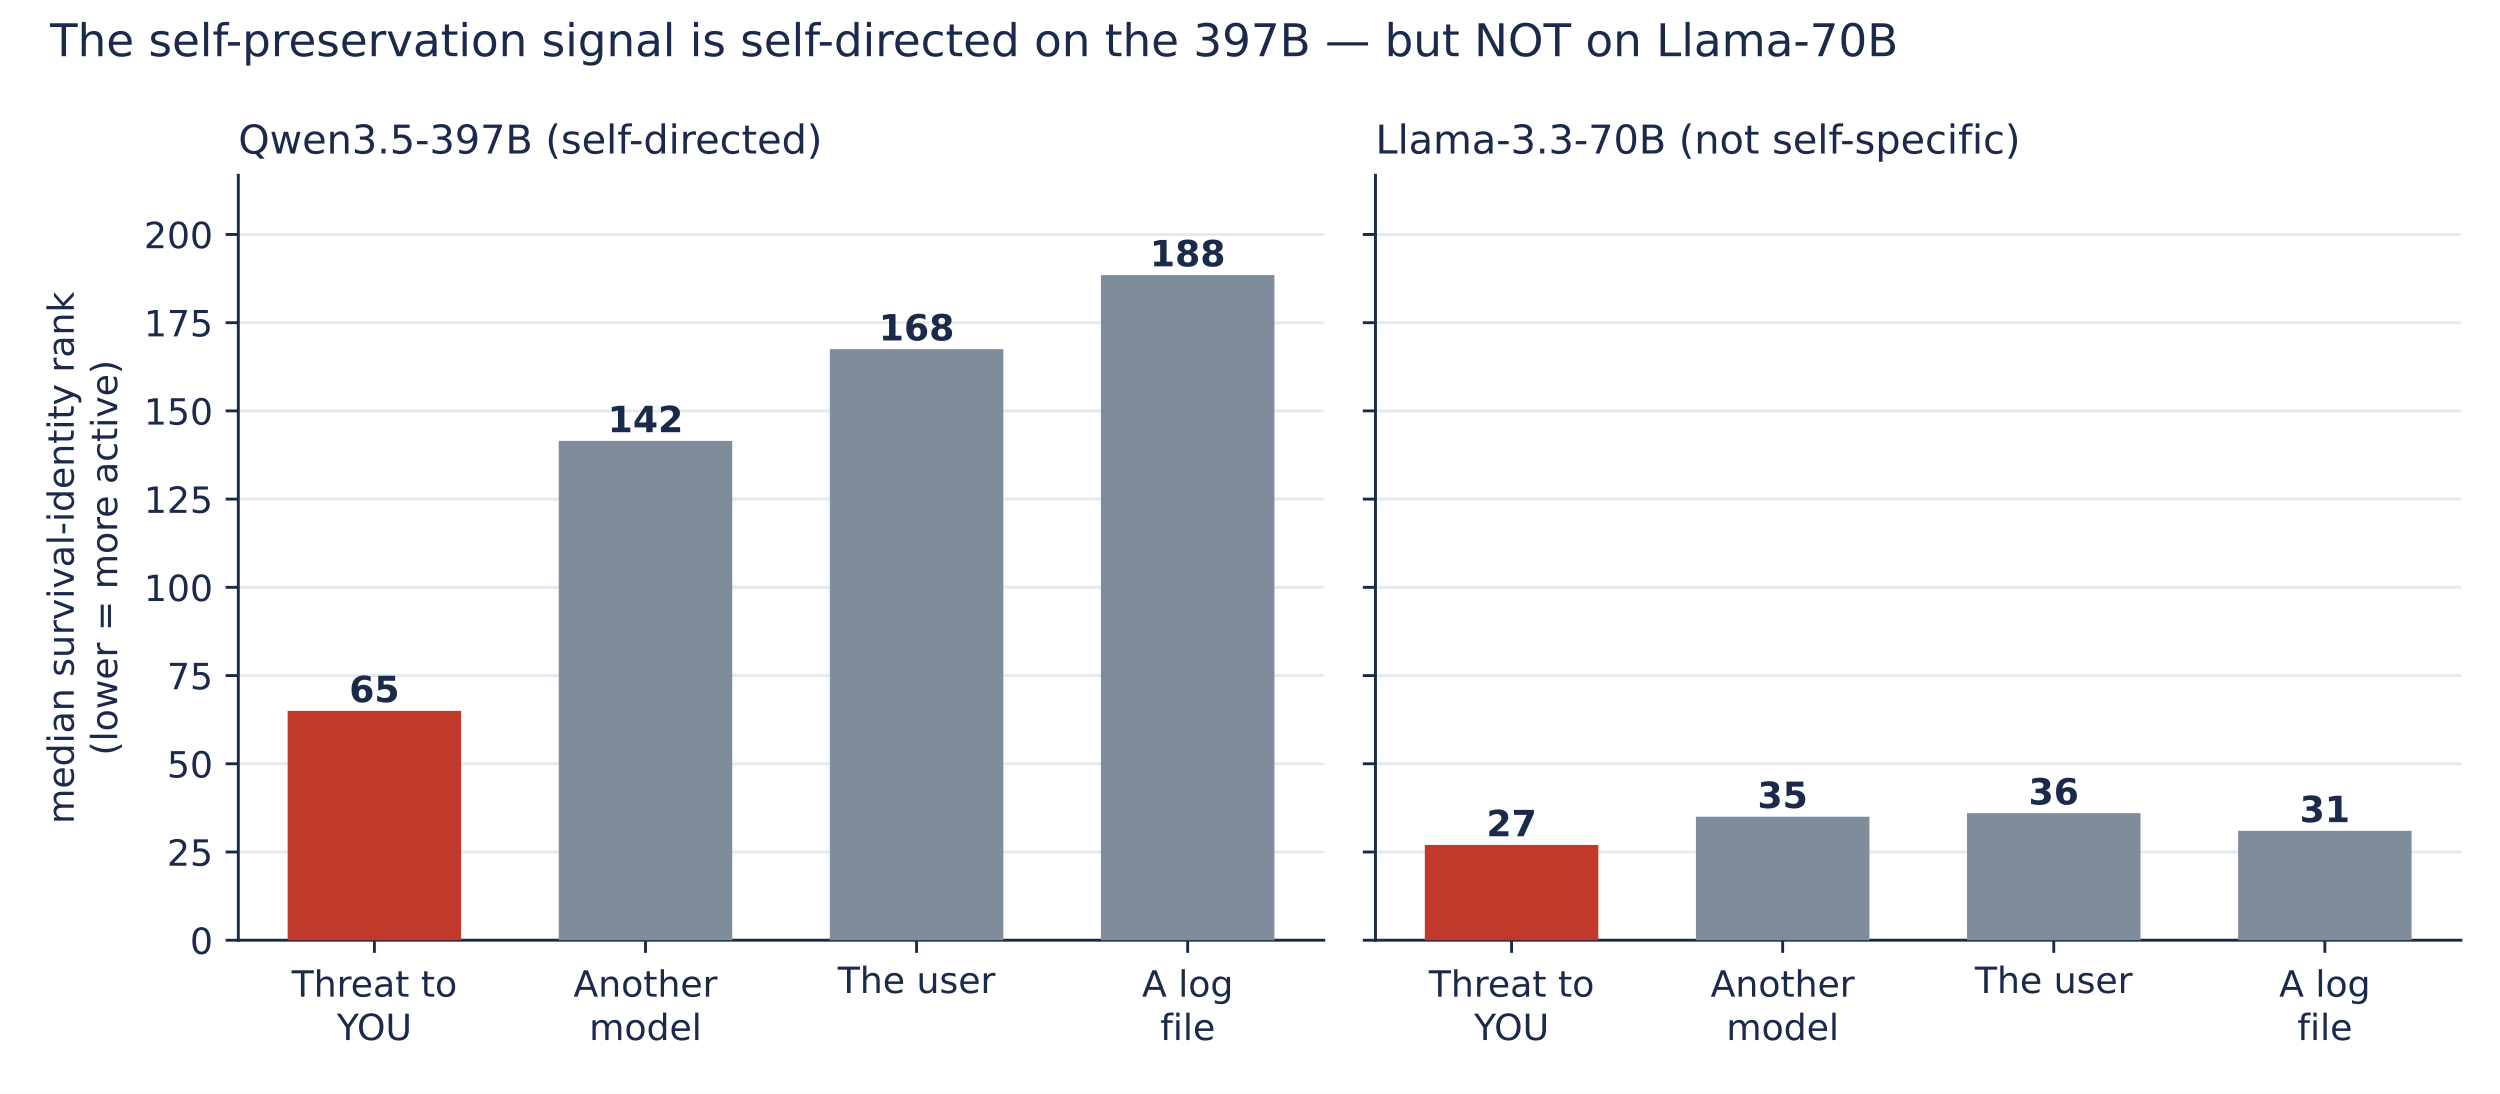
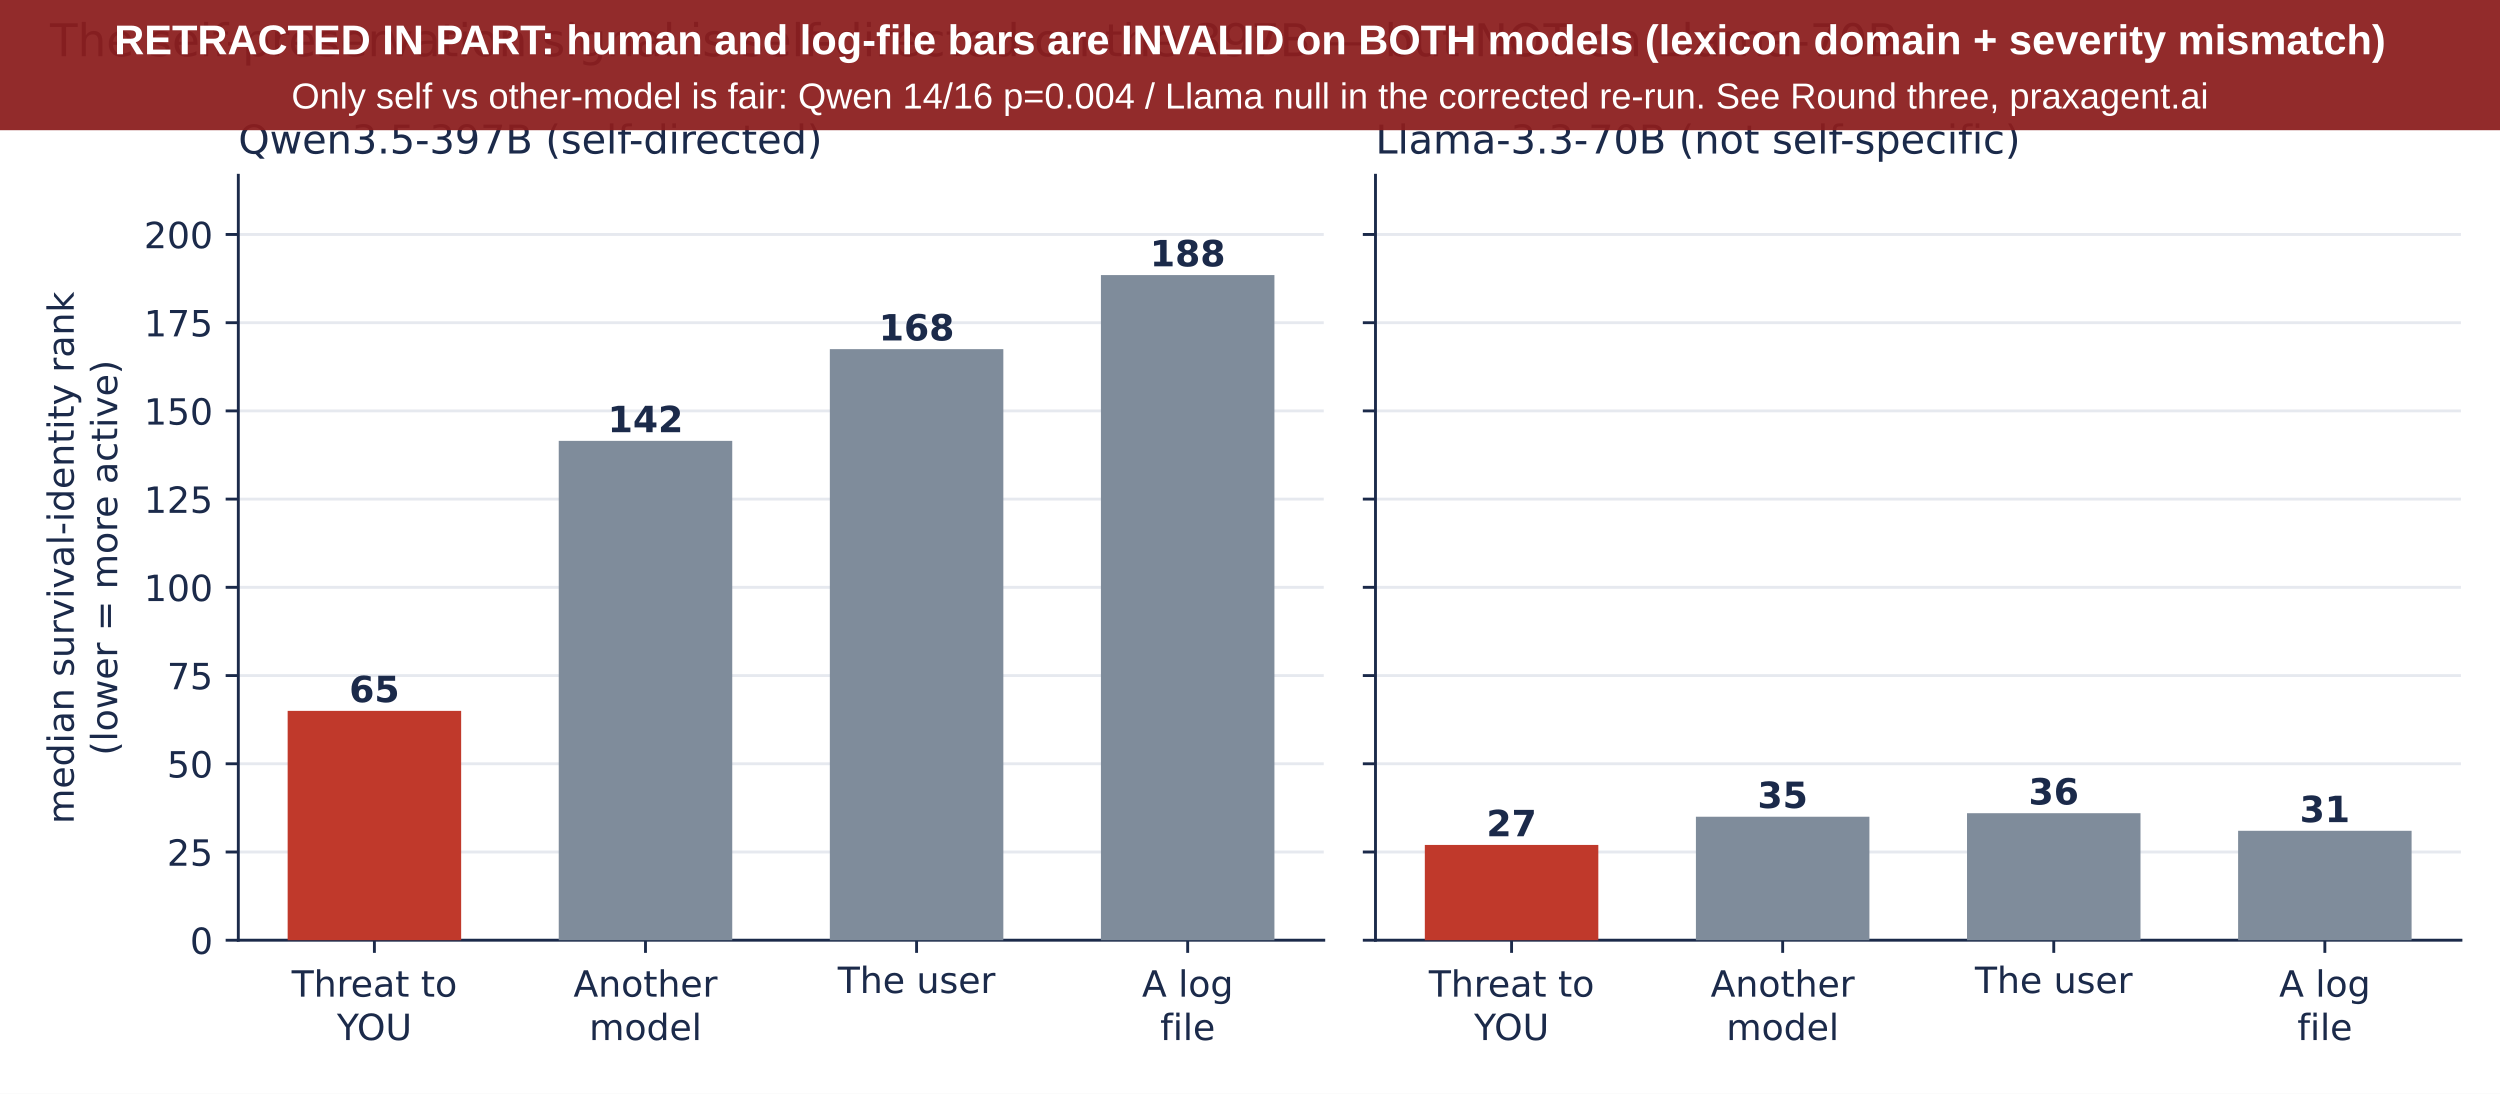
<svg xmlns="http://www.w3.org/2000/svg" xmlns:xlink="http://www.w3.org/1999/xlink" width="691.2pt" height="302.4pt" viewBox="0 0 691.2 302.4" version="1.1">
  <defs>
    <style type="text/css">*{stroke-linejoin: round; stroke-linecap: butt}</style>
  </defs>
  <g id="figure_1">
    <g id="patch_1">
      <path d="M 0 302.4  L 691.2 302.4  L 691.2 0  L 0 0  z " style="fill: #ffffff" />
    </g>
    <g id="axes_1">
      <g id="patch_2">
        <path d="M 65.889 259.951  L 365.994 259.951  L 365.994 48.457  L 65.889 48.457  z " style="fill: #ffffff" />
      </g>
      <g id="matplotlib.axis_1">
        <g id="xtick_1">
          <g id="line2d_1">
            <defs>
              <path id="m067bf6c35a" d="M 0 0  L 0 3.5  " style="stroke: #1b2a4a; stroke-width: 0.8" />
            </defs>
            <g>
              <use xlink:href="#m067bf6c35a" x="103.514" y="259.951" style="fill: #1b2a4a; stroke: #1b2a4a; stroke-width: 0.8" />
            </g>
          </g>
          <g id="text_1">
            <text style="font-size: 10px; font-family: 'DejaVu Sans'; fill: #1b2a4a" transform="translate(80.63689 275.5508)">Threat to</text>
            <text style="font-size: 10px; font-family: 'DejaVu Sans'; fill: #1b2a4a" transform="translate(93.13845 287.5528)">YOU</text>
          </g>
        </g>
        <g id="xtick_2">
          <g id="line2d_2">
            <g>
              <use xlink:href="#m067bf6c35a" x="178.466" y="259.951" style="fill: #1b2a4a; stroke: #1b2a4a; stroke-width: 0.8" />
            </g>
          </g>
          <g id="text_2">
            <text style="font-size: 10px; font-family: 'DejaVu Sans'; fill: #1b2a4a" transform="translate(158.5563 275.5508)">Another</text>
            <text style="font-size: 10px; font-family: 'DejaVu Sans'; fill: #1b2a4a" transform="translate(162.8962 287.5536)">model</text>
          </g>
        </g>
        <g id="xtick_3">
          <g id="line2d_3">
            <g>
              <use xlink:href="#m067bf6c35a" x="253.417" y="259.951" style="fill: #1b2a4a; stroke: #1b2a4a; stroke-width: 0.8" />
            </g>
          </g>
          <g id="text_3">
            <text style="font-size: 10px; font-family: 'DejaVu Sans'; text-anchor: middle; fill: #1b2a4a" x="253.417" y="274.55" transform="rotate(-0 253.4172 274.5498)">The user</text>
          </g>
        </g>
        <g id="xtick_4">
          <g id="line2d_4">
            <g>
              <use xlink:href="#m067bf6c35a" x="328.369" y="259.951" style="fill: #1b2a4a; stroke: #1b2a4a; stroke-width: 0.8" />
            </g>
          </g>
          <g id="text_4">
            <text style="font-size: 10px; font-family: 'DejaVu Sans'; fill: #1b2a4a" transform="translate(315.7366 275.5508)">A log</text>
            <text style="font-size: 10px; font-family: 'DejaVu Sans'; fill: #1b2a4a" transform="translate(320.7538 287.5536)">file</text>
          </g>
        </g>
      </g>
      <g id="matplotlib.axis_2">
        <g id="ytick_1">
          <g id="line2d_5">
            <path d="M 65.889 259.951  L 365.994 259.951  " clip-path="url(#p90f9e1ec34)" style="fill: none; stroke: #e6e9ef; stroke-width: 0.8; stroke-linecap: square" />
          </g>
          <g id="line2d_6">
            <defs>
              <path id="m3c47da07d5" d="M 0 0  L -3.5 0  " style="stroke: #1b2a4a; stroke-width: 0.8" />
            </defs>
            <g>
              <use xlink:href="#m3c47da07d5" x="65.889" y="259.951" style="fill: #1b2a4a; stroke: #1b2a4a; stroke-width: 0.8" />
            </g>
          </g>
          <g id="text_5">
            <text style="font-size: 10px; font-family: 'DejaVu Sans'; text-anchor: end; fill: #1b2a4a" x="58.889" y="263.75" transform="rotate(-0 58.88859 263.7502)">0</text>
          </g>
        </g>
        <g id="ytick_2">
          <g id="line2d_7">
            <path d="M 65.889 235.56  L 365.994 235.56  " clip-path="url(#p90f9e1ec34)" style="fill: none; stroke: #e6e9ef; stroke-width: 0.8; stroke-linecap: square" />
          </g>
          <g id="line2d_8">
            <g>
              <use xlink:href="#m3c47da07d5" x="65.889" y="235.56" style="fill: #1b2a4a; stroke: #1b2a4a; stroke-width: 0.8" />
            </g>
          </g>
          <g id="text_6">
            <text style="font-size: 10px; font-family: 'DejaVu Sans'; text-anchor: end; fill: #1b2a4a" x="58.889" y="239.359" transform="rotate(-0 58.88859 239.3593)">25</text>
          </g>
        </g>
        <g id="ytick_3">
          <g id="line2d_9">
            <path d="M 65.889 211.169  L 365.994 211.169  " clip-path="url(#p90f9e1ec34)" style="fill: none; stroke: #e6e9ef; stroke-width: 0.8; stroke-linecap: square" />
          </g>
          <g id="line2d_10">
            <g>
              <use xlink:href="#m3c47da07d5" x="65.889" y="211.169" style="fill: #1b2a4a; stroke: #1b2a4a; stroke-width: 0.8" />
            </g>
          </g>
          <g id="text_7">
            <text style="font-size: 10px; font-family: 'DejaVu Sans'; text-anchor: end; fill: #1b2a4a" x="58.889" y="214.968" transform="rotate(-0 58.88859 214.9683)">50</text>
          </g>
        </g>
        <g id="ytick_4">
          <g id="line2d_11">
            <path d="M 65.889 186.779  L 365.994 186.779  " clip-path="url(#p90f9e1ec34)" style="fill: none; stroke: #e6e9ef; stroke-width: 0.8; stroke-linecap: square" />
          </g>
          <g id="line2d_12">
            <g>
              <use xlink:href="#m3c47da07d5" x="65.889" y="186.779" style="fill: #1b2a4a; stroke: #1b2a4a; stroke-width: 0.8" />
            </g>
          </g>
          <g id="text_8">
            <text style="font-size: 10px; font-family: 'DejaVu Sans'; text-anchor: end; fill: #1b2a4a" x="58.889" y="190.577" transform="rotate(-0 58.88859 190.5774)">75</text>
          </g>
        </g>
        <g id="ytick_5">
          <g id="line2d_13">
            <path d="M 65.889 162.388  L 365.994 162.388  " clip-path="url(#p90f9e1ec34)" style="fill: none; stroke: #e6e9ef; stroke-width: 0.8; stroke-linecap: square" />
          </g>
          <g id="line2d_14">
            <g>
              <use xlink:href="#m3c47da07d5" x="65.889" y="162.388" style="fill: #1b2a4a; stroke: #1b2a4a; stroke-width: 0.8" />
            </g>
          </g>
          <g id="text_9">
            <text style="font-size: 10px; font-family: 'DejaVu Sans'; text-anchor: end; fill: #1b2a4a" x="58.889" y="166.186" transform="rotate(-0 58.88859 166.1864)">100</text>
          </g>
        </g>
        <g id="ytick_6">
          <g id="line2d_15">
            <path d="M 65.889 137.997  L 365.994 137.997  " clip-path="url(#p90f9e1ec34)" style="fill: none; stroke: #e6e9ef; stroke-width: 0.8; stroke-linecap: square" />
          </g>
          <g id="line2d_16">
            <g>
              <use xlink:href="#m3c47da07d5" x="65.889" y="137.997" style="fill: #1b2a4a; stroke: #1b2a4a; stroke-width: 0.8" />
            </g>
          </g>
          <g id="text_10">
            <text style="font-size: 10px; font-family: 'DejaVu Sans'; text-anchor: end; fill: #1b2a4a" x="58.889" y="141.795" transform="rotate(-0 58.88859 141.7955)">125</text>
          </g>
        </g>
        <g id="ytick_7">
          <g id="line2d_17">
            <path d="M 65.889 113.606  L 365.994 113.606  " clip-path="url(#p90f9e1ec34)" style="fill: none; stroke: #e6e9ef; stroke-width: 0.8; stroke-linecap: square" />
          </g>
          <g id="line2d_18">
            <g>
              <use xlink:href="#m3c47da07d5" x="65.889" y="113.606" style="fill: #1b2a4a; stroke: #1b2a4a; stroke-width: 0.8" />
            </g>
          </g>
          <g id="text_11">
            <text style="font-size: 10px; font-family: 'DejaVu Sans'; text-anchor: end; fill: #1b2a4a" x="58.889" y="117.404" transform="rotate(-0 58.88859 117.4045)">150</text>
          </g>
        </g>
        <g id="ytick_8">
          <g id="line2d_19">
            <path d="M 65.889 89.215  L 365.994 89.215  " clip-path="url(#p90f9e1ec34)" style="fill: none; stroke: #e6e9ef; stroke-width: 0.8; stroke-linecap: square" />
          </g>
          <g id="line2d_20">
            <g>
              <use xlink:href="#m3c47da07d5" x="65.889" y="89.215" style="fill: #1b2a4a; stroke: #1b2a4a; stroke-width: 0.8" />
            </g>
          </g>
          <g id="text_12">
            <text style="font-size: 10px; font-family: 'DejaVu Sans'; text-anchor: end; fill: #1b2a4a" x="58.889" y="93.014" transform="rotate(-0 58.88859 93.01354)">175</text>
          </g>
        </g>
        <g id="ytick_9">
          <g id="line2d_21">
            <path d="M 65.889 64.824  L 365.994 64.824  " clip-path="url(#p90f9e1ec34)" style="fill: none; stroke: #e6e9ef; stroke-width: 0.8; stroke-linecap: square" />
          </g>
          <g id="line2d_22">
            <g>
              <use xlink:href="#m3c47da07d5" x="65.889" y="64.824" style="fill: #1b2a4a; stroke: #1b2a4a; stroke-width: 0.8" />
            </g>
          </g>
          <g id="text_13">
            <text style="font-size: 10px; font-family: 'DejaVu Sans'; text-anchor: end; fill: #1b2a4a" x="58.889" y="68.623" transform="rotate(-0 58.88859 68.62258)">200</text>
          </g>
        </g>
        <g id="text_14">
          <text style="font-size: 10px; font-family: 'DejaVu Sans'; fill: #1b2a4a" transform="translate(20.39504 227.7802) rotate(-90)">median survival-identity rank</text>
          <text style="font-size: 10px; font-family: 'DejaVu Sans'; fill: #1b2a4a" transform="translate(32.39777 208.8825) rotate(-90)">(lower = more active)</text>
        </g>
      </g>
      <g id="patch_3">
        <path d="M 65.889 259.951  L 65.889 48.457  " style="fill: none; stroke: #1b2a4a; stroke-width: 0.8; stroke-linejoin: miter; stroke-linecap: square" />
      </g>
      <g id="patch_4">
        <path d="M 65.889 259.951  L 365.994 259.951  " style="fill: none; stroke: #1b2a4a; stroke-width: 0.8; stroke-linejoin: miter; stroke-linecap: square" />
      </g>
      <g id="patch_5">
        <path d="M 79.53 259.951  L 127.499 259.951  L 127.499 196.535  L 79.53 196.535  z " clip-path="url(#p90f9e1ec34)" style="fill: #c0392b" />
      </g>
      <g id="patch_6">
        <path d="M 154.481 259.951  L 202.45 259.951  L 202.45 121.899  L 154.481 121.899  z " clip-path="url(#p90f9e1ec34)" style="fill: #7f8c9b" />
      </g>
      <g id="patch_7">
        <path d="M 229.433 259.951  L 277.402 259.951  L 277.402 96.532  L 229.433 96.532  z " clip-path="url(#p90f9e1ec34)" style="fill: #7f8c9b" />
      </g>
      <g id="patch_8">
        <path d="M 304.384 259.951  L 352.353 259.951  L 352.353 76.044  L 304.384 76.044  z " clip-path="url(#p90f9e1ec34)" style="fill: #7f8c9b" />
      </g>
      <g id="text_15">
        <text style="font-weight: 700; font-size: 10px; font-family: 'DejaVu Sans'; text-anchor: middle; fill: #1b2a4a" x="103.514" y="194.133" transform="rotate(-0 103.5142 194.1326)"> 65</text>
      </g>
      <g id="text_16">
        <text style="font-weight: 700; font-size: 10px; font-family: 'DejaVu Sans'; text-anchor: middle; fill: #1b2a4a" x="178.466" y="119.496" transform="rotate(-0 178.4657 119.4962)"> 142</text>
      </g>
      <g id="text_17">
        <text style="font-weight: 700; font-size: 10px; font-family: 'DejaVu Sans'; text-anchor: middle; fill: #1b2a4a" x="253.417" y="94.13" transform="rotate(-0 253.4172 94.12965)"> 168</text>
      </g>
      <g id="text_18">
        <text style="font-weight: 700; font-size: 10px; font-family: 'DejaVu Sans'; text-anchor: middle; fill: #1b2a4a" x="328.369" y="73.641" transform="rotate(-0 328.3687 73.64125)"> 188</text>
      </g>
      <g id="text_19">
        <text style="font-size: 11px; font-family: 'DejaVu Sans'; text-anchor: start; fill: #1b2a4a" x="65.889" y="42.457" transform="rotate(-0 65.88859 42.45742)">Qwen3.5-397B (self-directed)</text>
      </g>
    </g>
    <g id="axes_2">
      <g id="patch_9">
        <path d="M 380.294 259.951  L 680.4 259.951  L 680.4 48.457  L 380.294 48.457  z " style="fill: #ffffff" />
      </g>
      <g id="matplotlib.axis_3">
        <g id="xtick_5">
          <g id="line2d_23">
            <g>
              <use xlink:href="#m067bf6c35a" x="417.92" y="259.951" style="fill: #1b2a4a; stroke: #1b2a4a; stroke-width: 0.8" />
            </g>
          </g>
          <g id="text_20">
            <text style="font-size: 10px; font-family: 'DejaVu Sans'; fill: #1b2a4a" transform="translate(395.0426 275.5508)">Threat to</text>
            <text style="font-size: 10px; font-family: 'DejaVu Sans'; fill: #1b2a4a" transform="translate(407.5442 287.5528)">YOU</text>
          </g>
        </g>
        <g id="xtick_6">
          <g id="line2d_24">
            <g>
              <use xlink:href="#m067bf6c35a" x="492.871" y="259.951" style="fill: #1b2a4a; stroke: #1b2a4a; stroke-width: 0.8" />
            </g>
          </g>
          <g id="text_21">
            <text style="font-size: 10px; font-family: 'DejaVu Sans'; fill: #1b2a4a" transform="translate(472.962 275.5508)">Another</text>
            <text style="font-size: 10px; font-family: 'DejaVu Sans'; fill: #1b2a4a" transform="translate(477.3019 287.5536)">model</text>
          </g>
        </g>
        <g id="xtick_7">
          <g id="line2d_25">
            <g>
              <use xlink:href="#m067bf6c35a" x="567.823" y="259.951" style="fill: #1b2a4a; stroke: #1b2a4a; stroke-width: 0.8" />
            </g>
          </g>
          <g id="text_22">
            <text style="font-size: 10px; font-family: 'DejaVu Sans'; text-anchor: middle; fill: #1b2a4a" x="567.823" y="274.55" transform="rotate(-0 567.8229 274.5498)">The user</text>
          </g>
        </g>
        <g id="xtick_8">
          <g id="line2d_26">
            <g>
              <use xlink:href="#m067bf6c35a" x="642.774" y="259.951" style="fill: #1b2a4a; stroke: #1b2a4a; stroke-width: 0.8" />
            </g>
          </g>
          <g id="text_23">
            <text style="font-size: 10px; font-family: 'DejaVu Sans'; fill: #1b2a4a" transform="translate(630.1423 275.5508)">A log</text>
            <text style="font-size: 10px; font-family: 'DejaVu Sans'; fill: #1b2a4a" transform="translate(635.1595 287.5536)">file</text>
          </g>
        </g>
      </g>
      <g id="matplotlib.axis_4">
        <g id="ytick_10">
          <g id="line2d_27">
            <path d="M 380.294 259.951  L 680.4 259.951  " clip-path="url(#paa531d936d)" style="fill: none; stroke: #e6e9ef; stroke-width: 0.8; stroke-linecap: square" />
          </g>
          <g id="line2d_28">
            <g>
              <use xlink:href="#m3c47da07d5" x="380.294" y="259.951" style="fill: #1b2a4a; stroke: #1b2a4a; stroke-width: 0.8" />
            </g>
          </g>
        </g>
        <g id="ytick_11">
          <g id="line2d_29">
            <path d="M 380.294 235.56  L 680.4 235.56  " clip-path="url(#paa531d936d)" style="fill: none; stroke: #e6e9ef; stroke-width: 0.8; stroke-linecap: square" />
          </g>
          <g id="line2d_30">
            <g>
              <use xlink:href="#m3c47da07d5" x="380.294" y="235.56" style="fill: #1b2a4a; stroke: #1b2a4a; stroke-width: 0.8" />
            </g>
          </g>
        </g>
        <g id="ytick_12">
          <g id="line2d_31">
            <path d="M 380.294 211.169  L 680.4 211.169  " clip-path="url(#paa531d936d)" style="fill: none; stroke: #e6e9ef; stroke-width: 0.8; stroke-linecap: square" />
          </g>
          <g id="line2d_32">
            <g>
              <use xlink:href="#m3c47da07d5" x="380.294" y="211.169" style="fill: #1b2a4a; stroke: #1b2a4a; stroke-width: 0.8" />
            </g>
          </g>
        </g>
        <g id="ytick_13">
          <g id="line2d_33">
            <path d="M 380.294 186.779  L 680.4 186.779  " clip-path="url(#paa531d936d)" style="fill: none; stroke: #e6e9ef; stroke-width: 0.8; stroke-linecap: square" />
          </g>
          <g id="line2d_34">
            <g>
              <use xlink:href="#m3c47da07d5" x="380.294" y="186.779" style="fill: #1b2a4a; stroke: #1b2a4a; stroke-width: 0.8" />
            </g>
          </g>
        </g>
        <g id="ytick_14">
          <g id="line2d_35">
            <path d="M 380.294 162.388  L 680.4 162.388  " clip-path="url(#paa531d936d)" style="fill: none; stroke: #e6e9ef; stroke-width: 0.8; stroke-linecap: square" />
          </g>
          <g id="line2d_36">
            <g>
              <use xlink:href="#m3c47da07d5" x="380.294" y="162.388" style="fill: #1b2a4a; stroke: #1b2a4a; stroke-width: 0.8" />
            </g>
          </g>
        </g>
        <g id="ytick_15">
          <g id="line2d_37">
            <path d="M 380.294 137.997  L 680.4 137.997  " clip-path="url(#paa531d936d)" style="fill: none; stroke: #e6e9ef; stroke-width: 0.8; stroke-linecap: square" />
          </g>
          <g id="line2d_38">
            <g>
              <use xlink:href="#m3c47da07d5" x="380.294" y="137.997" style="fill: #1b2a4a; stroke: #1b2a4a; stroke-width: 0.8" />
            </g>
          </g>
        </g>
        <g id="ytick_16">
          <g id="line2d_39">
            <path d="M 380.294 113.606  L 680.4 113.606  " clip-path="url(#paa531d936d)" style="fill: none; stroke: #e6e9ef; stroke-width: 0.8; stroke-linecap: square" />
          </g>
          <g id="line2d_40">
            <g>
              <use xlink:href="#m3c47da07d5" x="380.294" y="113.606" style="fill: #1b2a4a; stroke: #1b2a4a; stroke-width: 0.8" />
            </g>
          </g>
        </g>
        <g id="ytick_17">
          <g id="line2d_41">
            <path d="M 380.294 89.215  L 680.4 89.215  " clip-path="url(#paa531d936d)" style="fill: none; stroke: #e6e9ef; stroke-width: 0.8; stroke-linecap: square" />
          </g>
          <g id="line2d_42">
            <g>
              <use xlink:href="#m3c47da07d5" x="380.294" y="89.215" style="fill: #1b2a4a; stroke: #1b2a4a; stroke-width: 0.8" />
            </g>
          </g>
        </g>
        <g id="ytick_18">
          <g id="line2d_43">
            <path d="M 380.294 64.824  L 680.4 64.824  " clip-path="url(#paa531d936d)" style="fill: none; stroke: #e6e9ef; stroke-width: 0.8; stroke-linecap: square" />
          </g>
          <g id="line2d_44">
            <g>
              <use xlink:href="#m3c47da07d5" x="380.294" y="64.824" style="fill: #1b2a4a; stroke: #1b2a4a; stroke-width: 0.8" />
            </g>
          </g>
        </g>
      </g>
      <g id="patch_10">
        <path d="M 380.294 259.951  L 380.294 48.457  " style="fill: none; stroke: #1b2a4a; stroke-width: 0.8; stroke-linejoin: miter; stroke-linecap: square" />
      </g>
      <g id="patch_11">
        <path d="M 380.294 259.951  L 680.4 259.951  " style="fill: none; stroke: #1b2a4a; stroke-width: 0.8; stroke-linejoin: miter; stroke-linecap: square" />
      </g>
      <g id="patch_12">
        <path d="M 393.935 259.951  L 441.904 259.951  L 441.904 233.609  L 393.935 233.609  z " clip-path="url(#paa531d936d)" style="fill: #c0392b" />
      </g>
      <g id="patch_13">
        <path d="M 468.887 259.951  L 516.856 259.951  L 516.856 225.804  L 468.887 225.804  z " clip-path="url(#paa531d936d)" style="fill: #7f8c9b" />
      </g>
      <g id="patch_14">
        <path d="M 543.838 259.951  L 591.807 259.951  L 591.807 224.828  L 543.838 224.828  z " clip-path="url(#paa531d936d)" style="fill: #7f8c9b" />
      </g>
      <g id="patch_15">
        <path d="M 618.79 259.951  L 666.759 259.951  L 666.759 229.707  L 618.79 229.707  z " clip-path="url(#paa531d936d)" style="fill: #7f8c9b" />
      </g>
      <g id="text_24">
        <text style="font-weight: 700; font-size: 10px; font-family: 'DejaVu Sans'; text-anchor: middle; fill: #1b2a4a" x="417.92" y="231.207" transform="rotate(-0 417.9199 231.2068)"> 27</text>
      </g>
      <g id="text_25">
        <text style="font-weight: 700; font-size: 10px; font-family: 'DejaVu Sans'; text-anchor: middle; fill: #1b2a4a" x="492.871" y="223.402" transform="rotate(-0 492.8714 223.4017)"> 35</text>
      </g>
      <g id="text_26">
        <text style="font-weight: 700; font-size: 10px; font-family: 'DejaVu Sans'; text-anchor: middle; fill: #1b2a4a" x="567.823" y="222.426" transform="rotate(-0 567.8229 222.4261)"> 36</text>
      </g>
      <g id="text_27">
        <text style="font-weight: 700; font-size: 10px; font-family: 'DejaVu Sans'; text-anchor: middle; fill: #1b2a4a" x="642.774" y="227.304" transform="rotate(-0 642.7744 227.3043)"> 31</text>
      </g>
      <g id="text_28">
        <text style="font-size: 11px; font-family: 'DejaVu Sans'; text-anchor: start; fill: #1b2a4a" x="380.294" y="42.457" transform="rotate(-0 380.2943 42.45742)">Llama-3.3-70B (not self-specific)</text>
      </g>
    </g>
    <g id="text_29">
      <text style="font-size: 12.5px; font-family: 'DejaVu Sans'; text-anchor: start; fill: #1b2a4a" x="13.824" y="15.546" transform="rotate(-0 13.824 15.54605)">The self-preservation signal is self-directed on the 397B — but NOT on Llama-70B</text>
    </g>
  </g>
  <defs>
    <clipPath id="p90f9e1ec34">
      <rect x="65.889" y="48.457" width="300.106" height="211.494" />
    </clipPath>
    <clipPath id="paa531d936d">
      <rect x="380.294" y="48.457" width="300.106" height="211.494" />
    </clipPath>
  </defs>
+   <g id="retraction-banner">
+     <rect x="0" y="0" width="691.2" height="36" fill="#8B1E1E" fill-opacity="0.94" />
+     <text x="345.6" y="15" text-anchor="middle" font-family="Arial,Helvetica,sans-serif" font-size="11.5" font-weight="bold" fill="#ffffff">RETRACTED IN PART: human and log-file bars are INVALID on BOTH models (lexicon domain + severity mismatch)</text>
+     <text x="345.6" y="30" text-anchor="middle" font-family="Arial,Helvetica,sans-serif" font-size="10" fill="#ffffff">Only self vs other-model is fair: Qwen 14/16 p=0.004 / Llama null in the corrected re-run. See Round three, praxagent.ai</text>
+   </g>
</svg>
